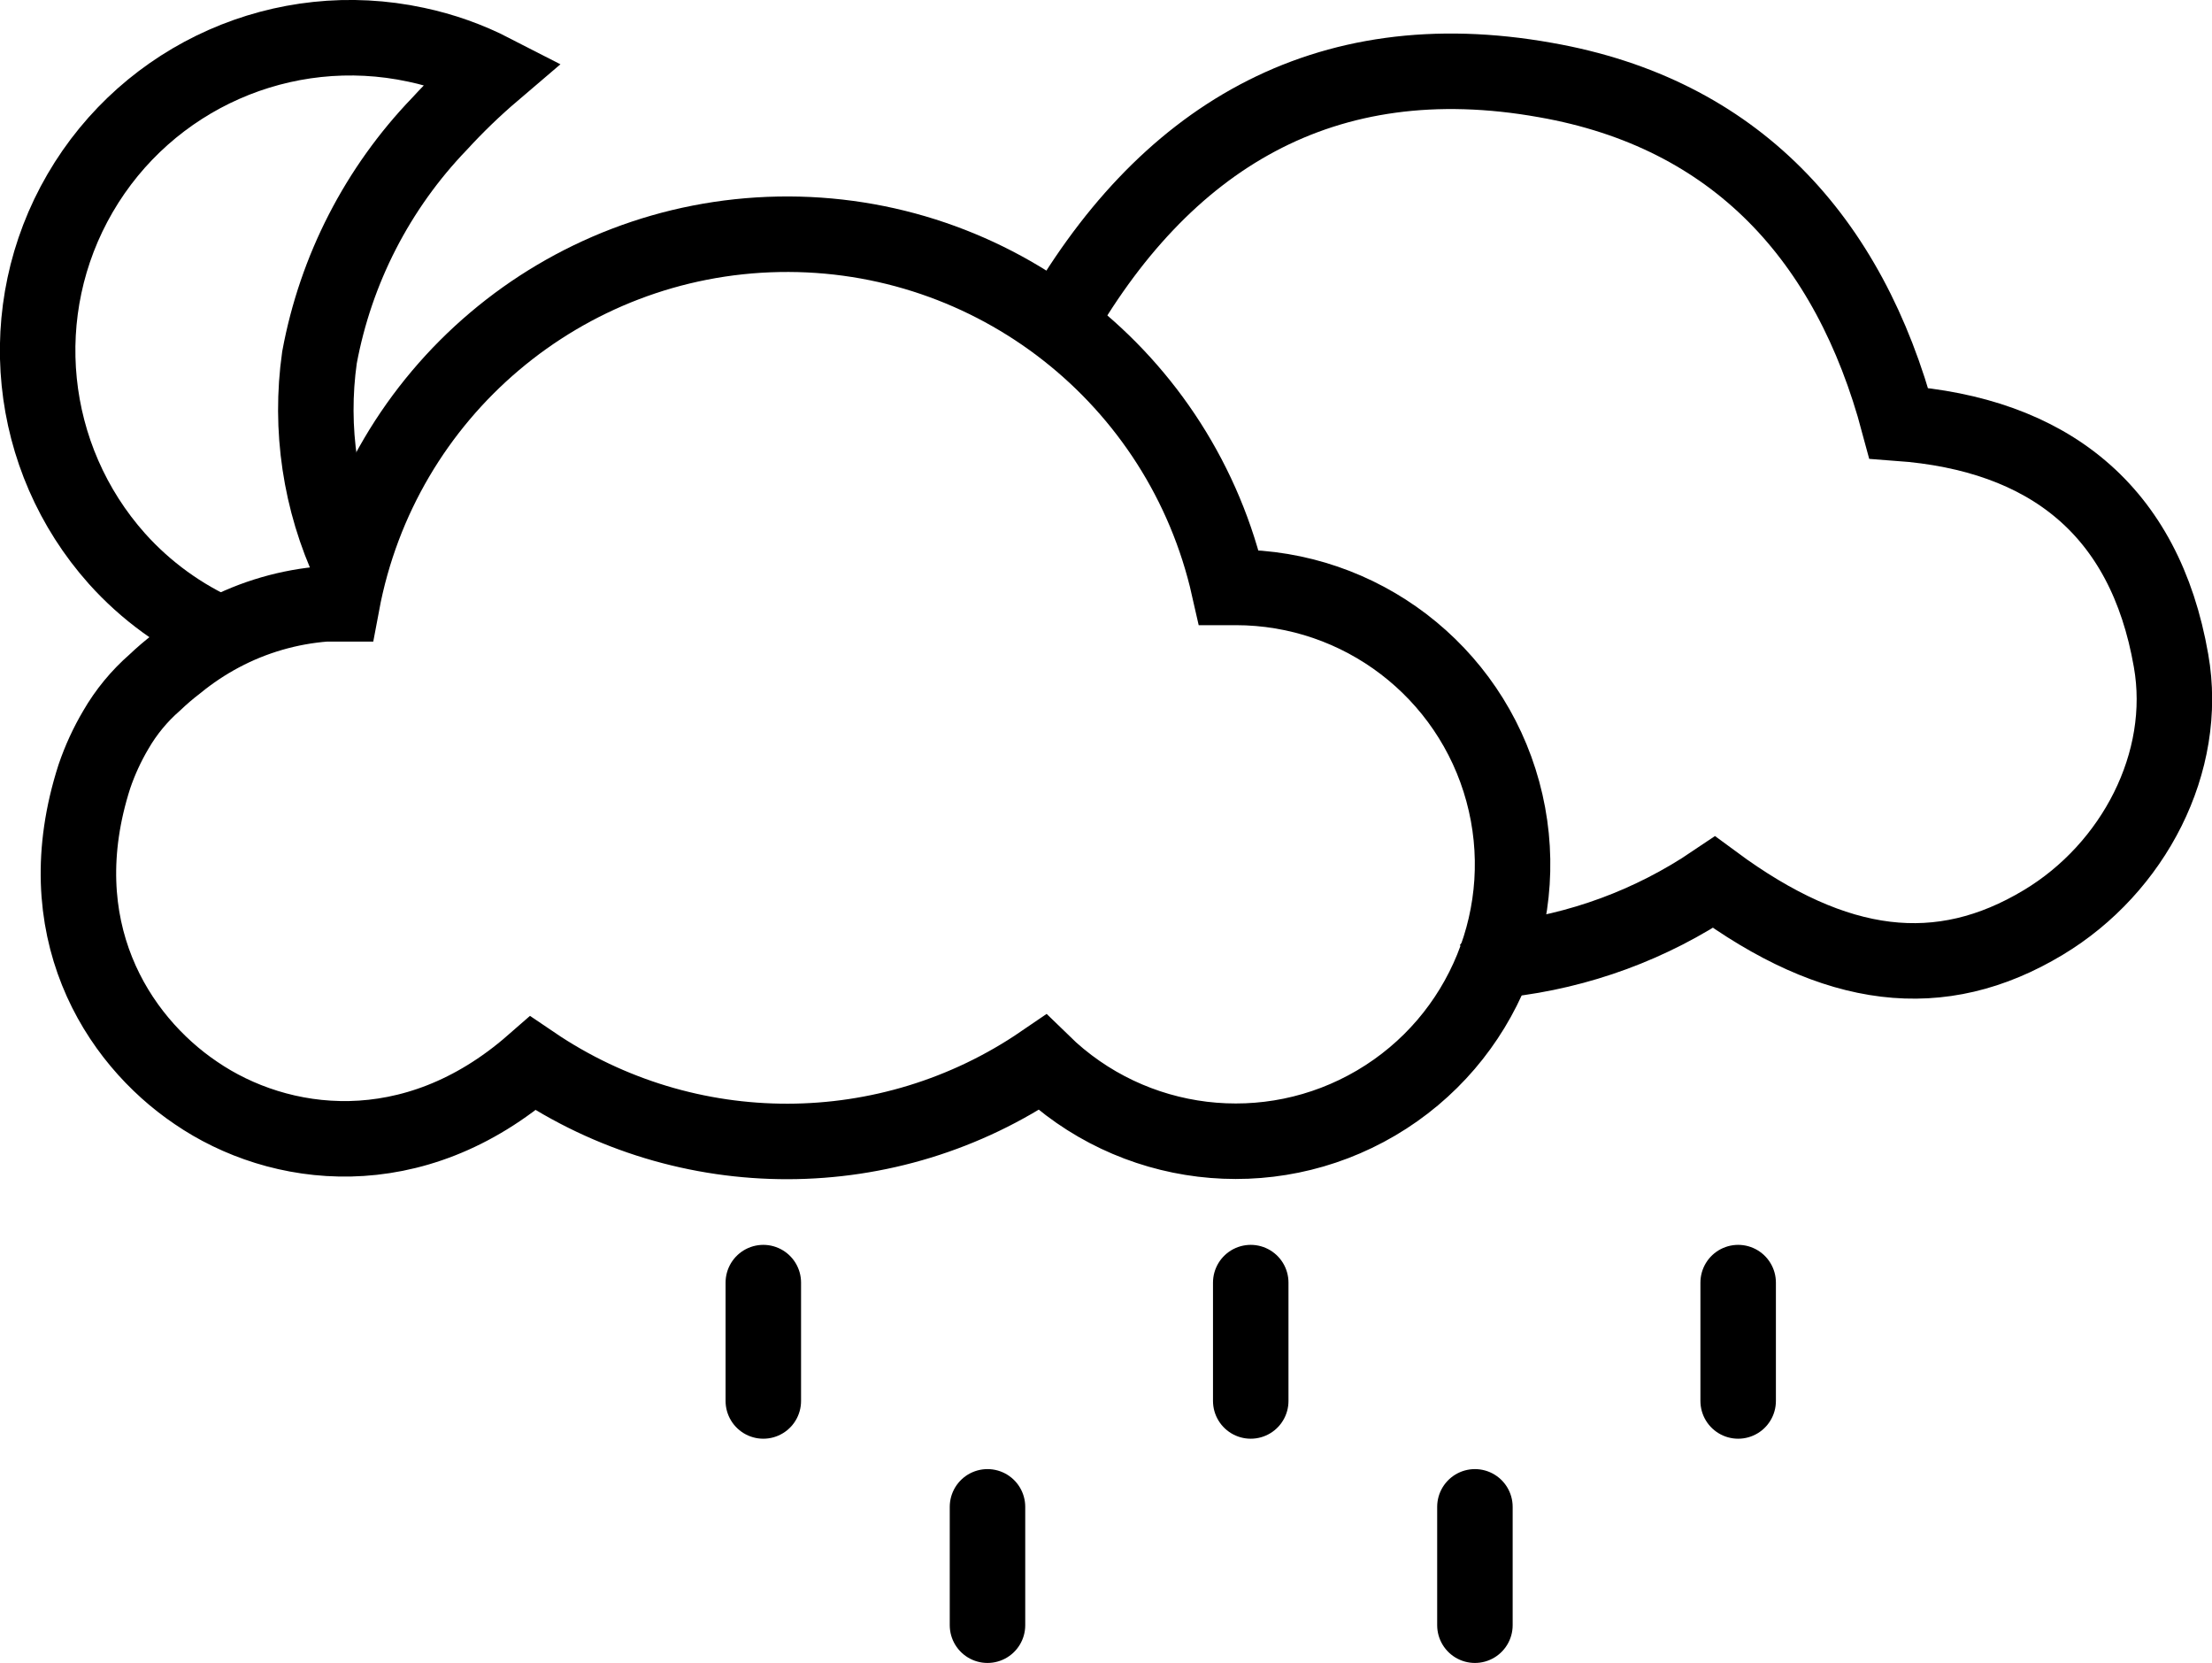
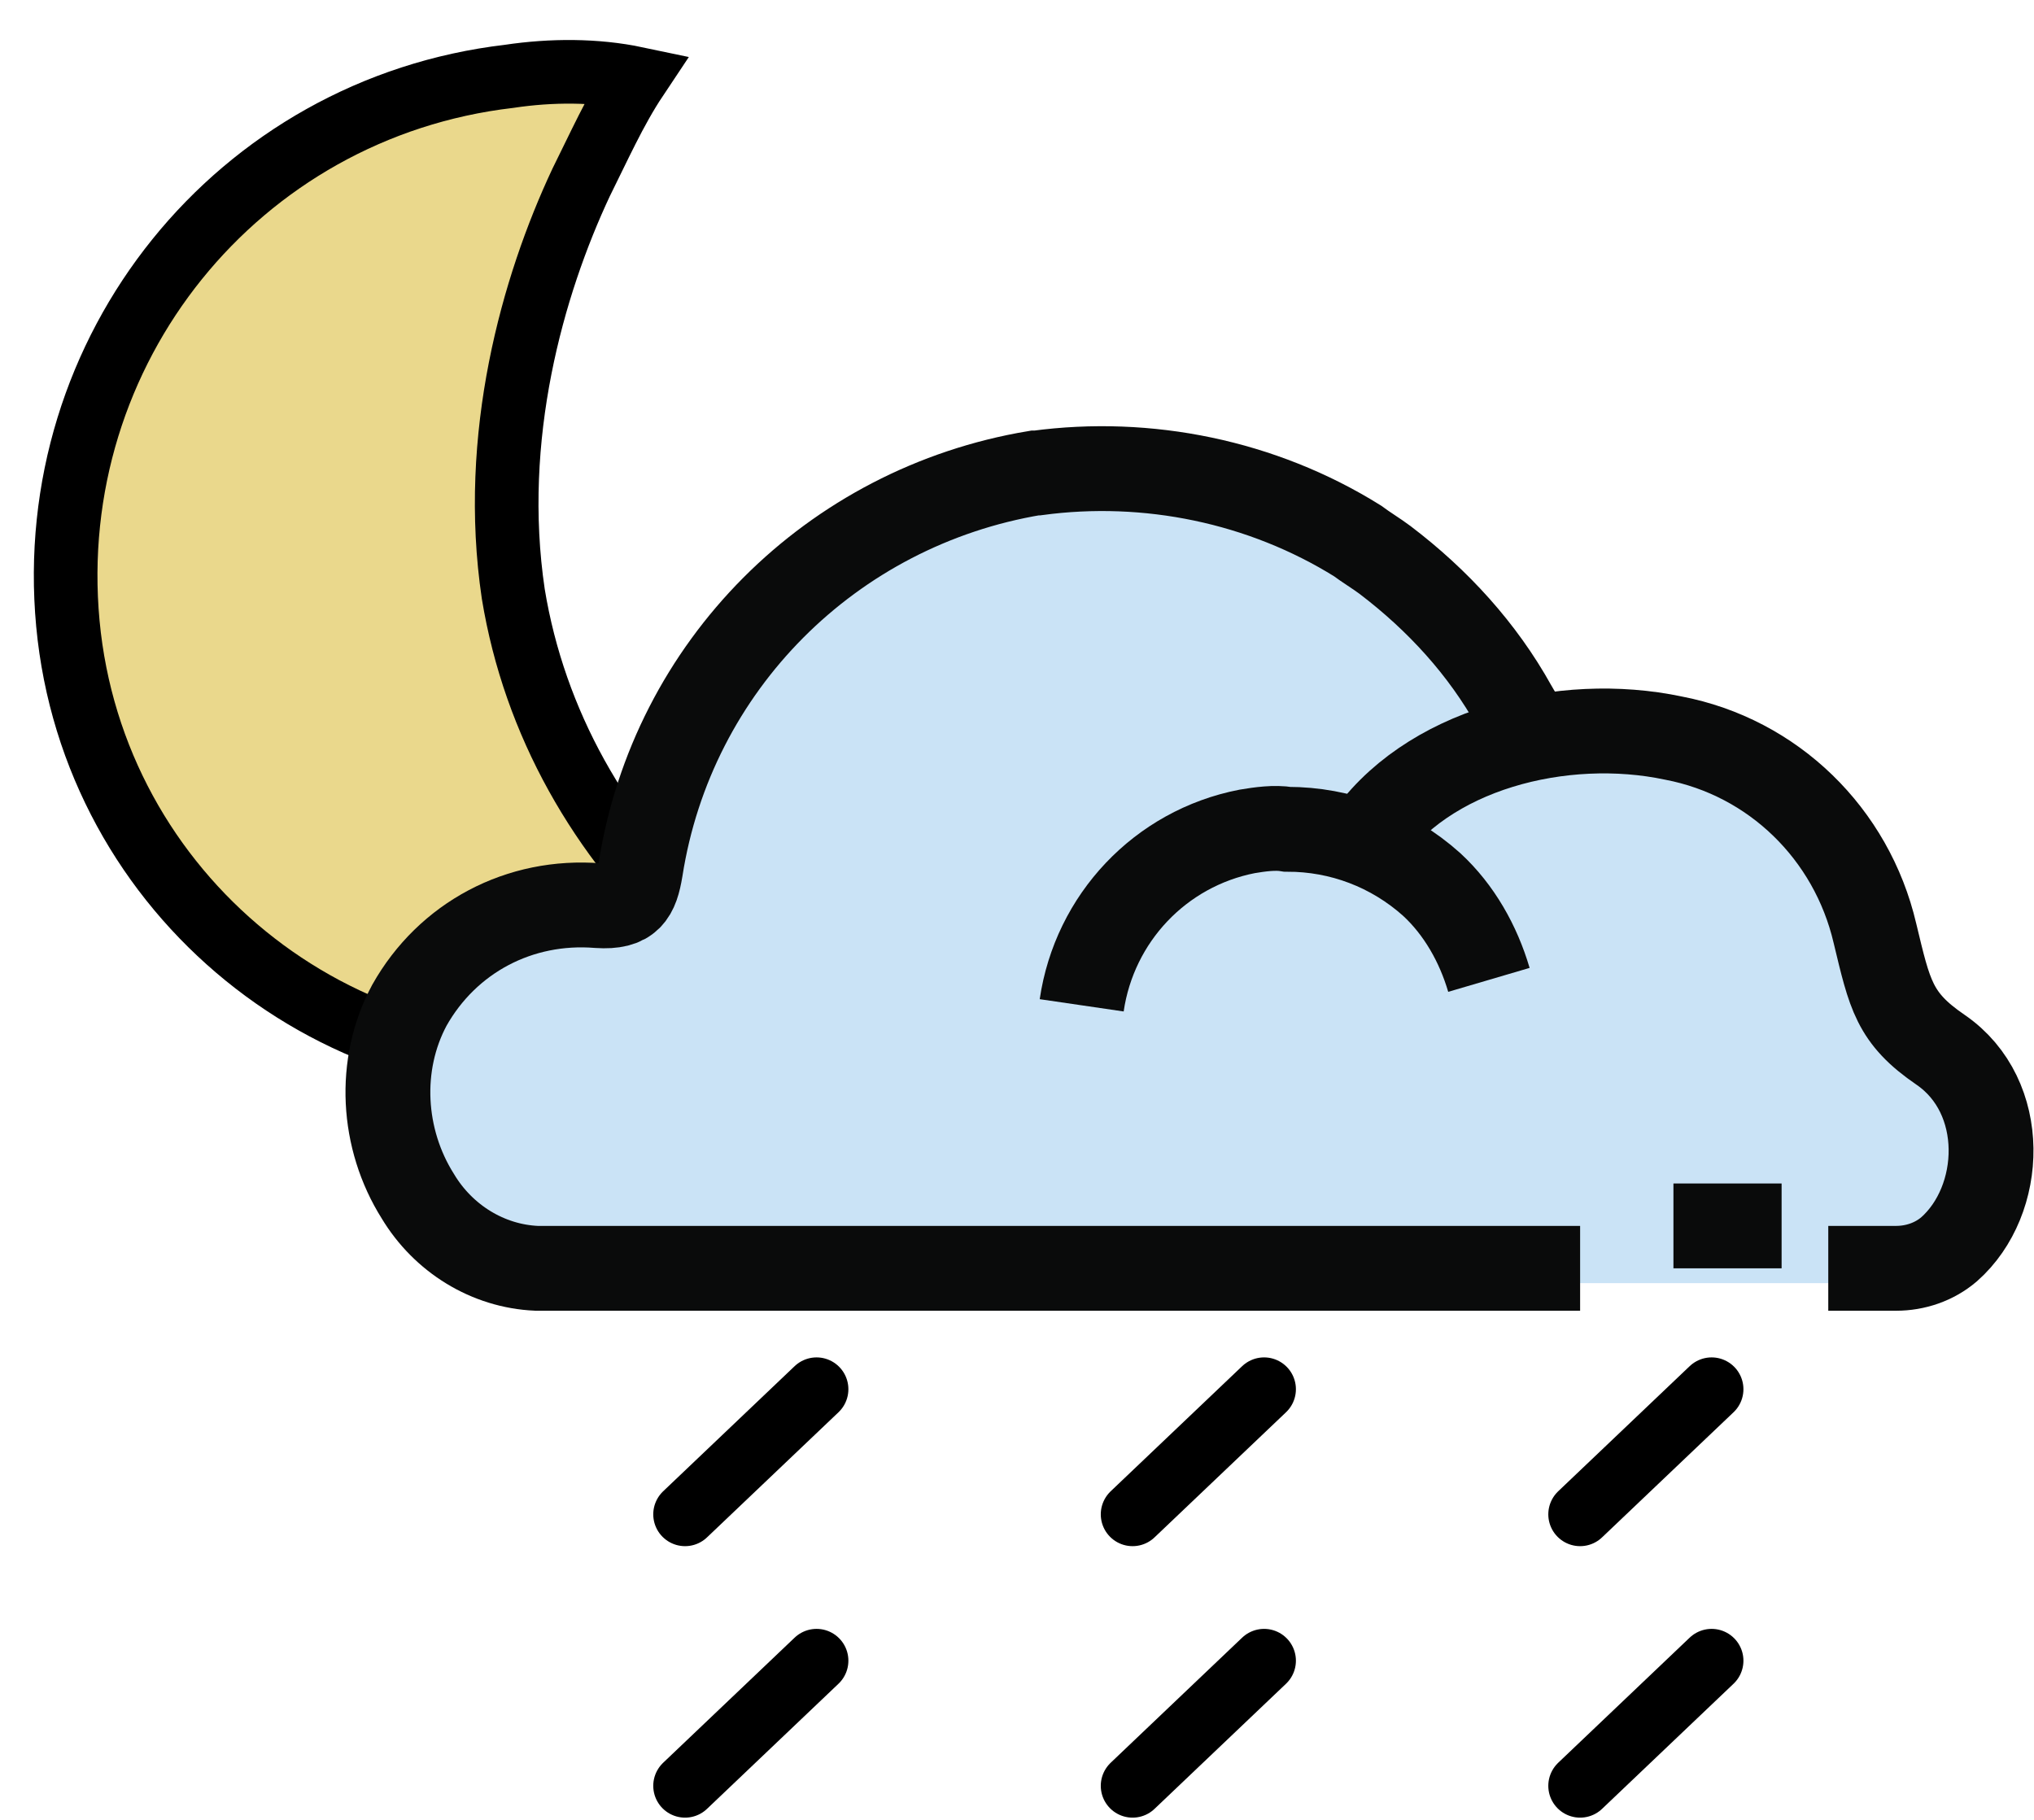
- <svg xmlns="http://www.w3.org/2000/svg" viewBox="0 0 117.22 88.1">
-   <defs>
-     <style>.cls-1,.cls-2{fill:none;stroke:#000;stroke-miterlimit:10;stroke-width:4px;}.cls-2{stroke-linecap:round;}</style>
-   </defs>
-   <g id="Layer_2" data-name="Layer 2">
-     <g id="Layer_1-2" data-name="Layer 1">
-       <path class="cls-1" d="M18.58,30a19.63,19.63,0,0,1-1.65-11.06A24.21,24.21,0,0,1,23.29,6.56a32.14,32.14,0,0,1,2.84-2.74,16.28,16.28,0,0,0-4.08-1.45A16.57,16.57,0,0,0,6.2,29.6a16.23,16.23,0,0,0,5.51,4" />
-       <path class="cls-1" d="M78.93,51.31a1.29,1.29,0,0,1,.77-.47,24.84,24.84,0,0,0,11.13-4.1c6.44,4.75,12,5.41,17.45,2.13C113.06,46,116,40.38,115.05,35c-1.39-8-6.53-12-14.43-12.58C98,12.61,91.94,6,81.9,4.24c-11.74-2.1-20.29,3.05-26,13.23" />
-       <path class="cls-1" d="M65.48,31.12l-.36,0a24,24,0,0,0-47,.87l-.87,0a14.06,14.06,0,0,0-5.52,1.6,14.44,14.44,0,0,0-2.36,1.57,14.06,14.06,0,0,0-1.17,1,9.89,9.89,0,0,0-2.06,2.5A13.24,13.24,0,0,0,5,41.14c-2.57,8,1.16,13.91,5.38,16.76,4.38,3,11.5,4,17.86-1.56a24,24,0,0,0,27-.05A14.67,14.67,0,1,0,65.48,31.12Z" />
-       <line class="cls-2" x1="92.11" y1="67.95" x2="92.11" y2="74.22" />
-       <line class="cls-2" x1="66.28" y1="67.95" x2="66.28" y2="74.22" />
-       <line class="cls-2" x1="40.45" y1="67.95" x2="40.45" y2="74.22" />
-       <line class="cls-2" x1="78.16" y1="79.83" x2="78.16" y2="86.1" />
-       <line class="cls-2" x1="52.33" y1="79.83" x2="52.33" y2="86.1" />
+ <svg xmlns="http://www.w3.org/2000/svg" version="1.1" id="Layer_1" x="0px" y="0px" viewBox="16 -10.8 95.9 85.8" style="enable-background:new 16 -10.8 95.9 85.8;" xml:space="preserve">
+   <style type="text/css">
+ 	.st0{fill:#EAD88C;}
+ 	.st1{fill:none;stroke:#000000;stroke-width:3;stroke-miterlimit:10;}
+ 	.st2{fill:none;}
+ 	.st3{fill:#CAE3F6;}
+ 	.st4{fill:none;stroke:#0A0B0B;stroke-width:4;stroke-miterlimit:10;}
+ 	.st5{fill:none;stroke:#000000;stroke-width:3;stroke-linecap:round;stroke-miterlimit:10;}
+ </style>
+   <g>
+     <g>
+       <path class="st0" d="M40-7.2C27.2-5.7,18,5.7,19.2,18.6c1.2,12.8,12.7,22.1,25.4,20.7c3-0.4,5.7-1.2,8.5-2.7    c-1.6-1.1-3-2.3-4.3-3.7c-4.5-4.2-7.6-9.6-8.6-15.7c-1.1-7.4,0.9-14.5,3.2-19.4C44.2-3.8,45-5.6,46-7.1C44.1-7.5,42-7.5,40-7.2z" />
+       <path class="st1" d="M40-7.2C27.2-5.7,18,5.7,19.2,18.6c1.2,12.8,12.7,22.1,25.4,20.7c3-0.4,5.7-1.2,8.5-2.7    c-1.6-1.1-3-2.3-4.3-3.7c-4.5-4.2-7.6-9.6-8.6-15.7c-1.1-7.4,0.9-14.5,3.2-19.4C44.2-3.8,45-5.6,46-7.1C44.1-7.5,42-7.5,40-7.2z" />
+       <path class="st2" d="M61.1-4.8l-0.4-0.3c-5-3.6-11.1-5.2-18.3-4.6c-3.9,0.3-11.3,4-11.5,4.2C21.7-0.1,17,12.4,20,23.4    c0.3,1,0.6,1.9,1,2.9c1.4,3.6,3.7,6.9,6.6,9.5" />
    </g>
+     <path class="st3" d="M90.4,49.6H40.9c-2.3-0.1-4.4-1.4-5.6-3.4c-1.8-2.7-1.9-6.2-0.4-9.1c1.8-3.2,5.3-5,8.9-4.7   c1.5,0.1,1.8-0.5,2-1.7c1.6-9.6,9.1-17.2,18.7-18.8h0.1c5.3-0.7,10.6,0.4,15.2,3.2c0.4,0.3,0.9,0.6,1.3,0.9c2.5,1.9,4.6,4.3,6.2,7   l0.7,1.2" />
+     <path class="st3" d="M66.8,37.1c0.6-4.1,3.7-7.4,7.8-8.3c0.6-0.1,1.3-0.2,1.9-0.1c2.5,0,5,0.9,6.8,2.6c1.3,1.2,2.2,2.8,2.7,4.5" />
+     <path class="st3" d="M80.1,29.4c2.9-4.4,9.5-6,14.7-5c4.7,0.9,8.5,4.5,9.5,9.2c0.7,2.9,0.9,4,3.1,5.6c3.2,2.2,3,7.2,0.4,9.5   c-0.7,0.6-1.6,1-2.5,1H88.2" />
+     <line class="st2" x1="94.9" y1="47.6" x2="100" y2="47.6" />
+     <path class="st4" d="M90.5,49H41.3c-2.3-0.1-4.4-1.4-5.6-3.4c-1.7-2.7-1.9-6.2-0.4-9c1.8-3.2,5.2-5,8.9-4.7c1.5,0.1,1.8-0.5,2-1.7   c1.5-9.6,9-17.1,18.6-18.7h0.1c5.2-0.7,10.6,0.4,15.1,3.2c0.4,0.3,0.9,0.6,1.3,0.9c2.5,1.9,4.6,4.2,6.1,6.9l0.7,1.2" />
+     <path class="st4" d="M67,36.6c0.6-4.1,3.7-7.4,7.8-8.2c0.6-0.1,1.3-0.2,1.9-0.1c2.5,0,4.9,0.9,6.8,2.6c1.3,1.2,2.2,2.8,2.7,4.5" />
+     <path class="st4" d="M80.3,28.9c2.9-4.4,9.4-6,14.6-4.9c4.7,0.9,8.4,4.5,9.5,9.2c0.7,2.9,0.9,4,3.1,5.5c3.2,2.2,3,7.1,0.4,9.4   c-0.7,0.6-1.6,0.9-2.5,0.9h-3.2" />
+     <line class="st4" x1="94.9" y1="47" x2="100" y2="47" />
+     <line class="st5" x1="96.7" y1="67.5" x2="90.5" y2="73.4" />
+     <line class="st5" x1="54.5" y1="67.5" x2="48.3" y2="73.4" />
+     <line class="st5" x1="75.6" y1="67.5" x2="69.4" y2="73.4" />
+     <line class="st5" x1="96.7" y1="54.7" x2="90.5" y2="60.6" />
+     <line class="st5" x1="54.5" y1="54.7" x2="48.3" y2="60.6" />
+     <line class="st5" x1="75.6" y1="54.7" x2="69.4" y2="60.6" />
  </g>
</svg>
